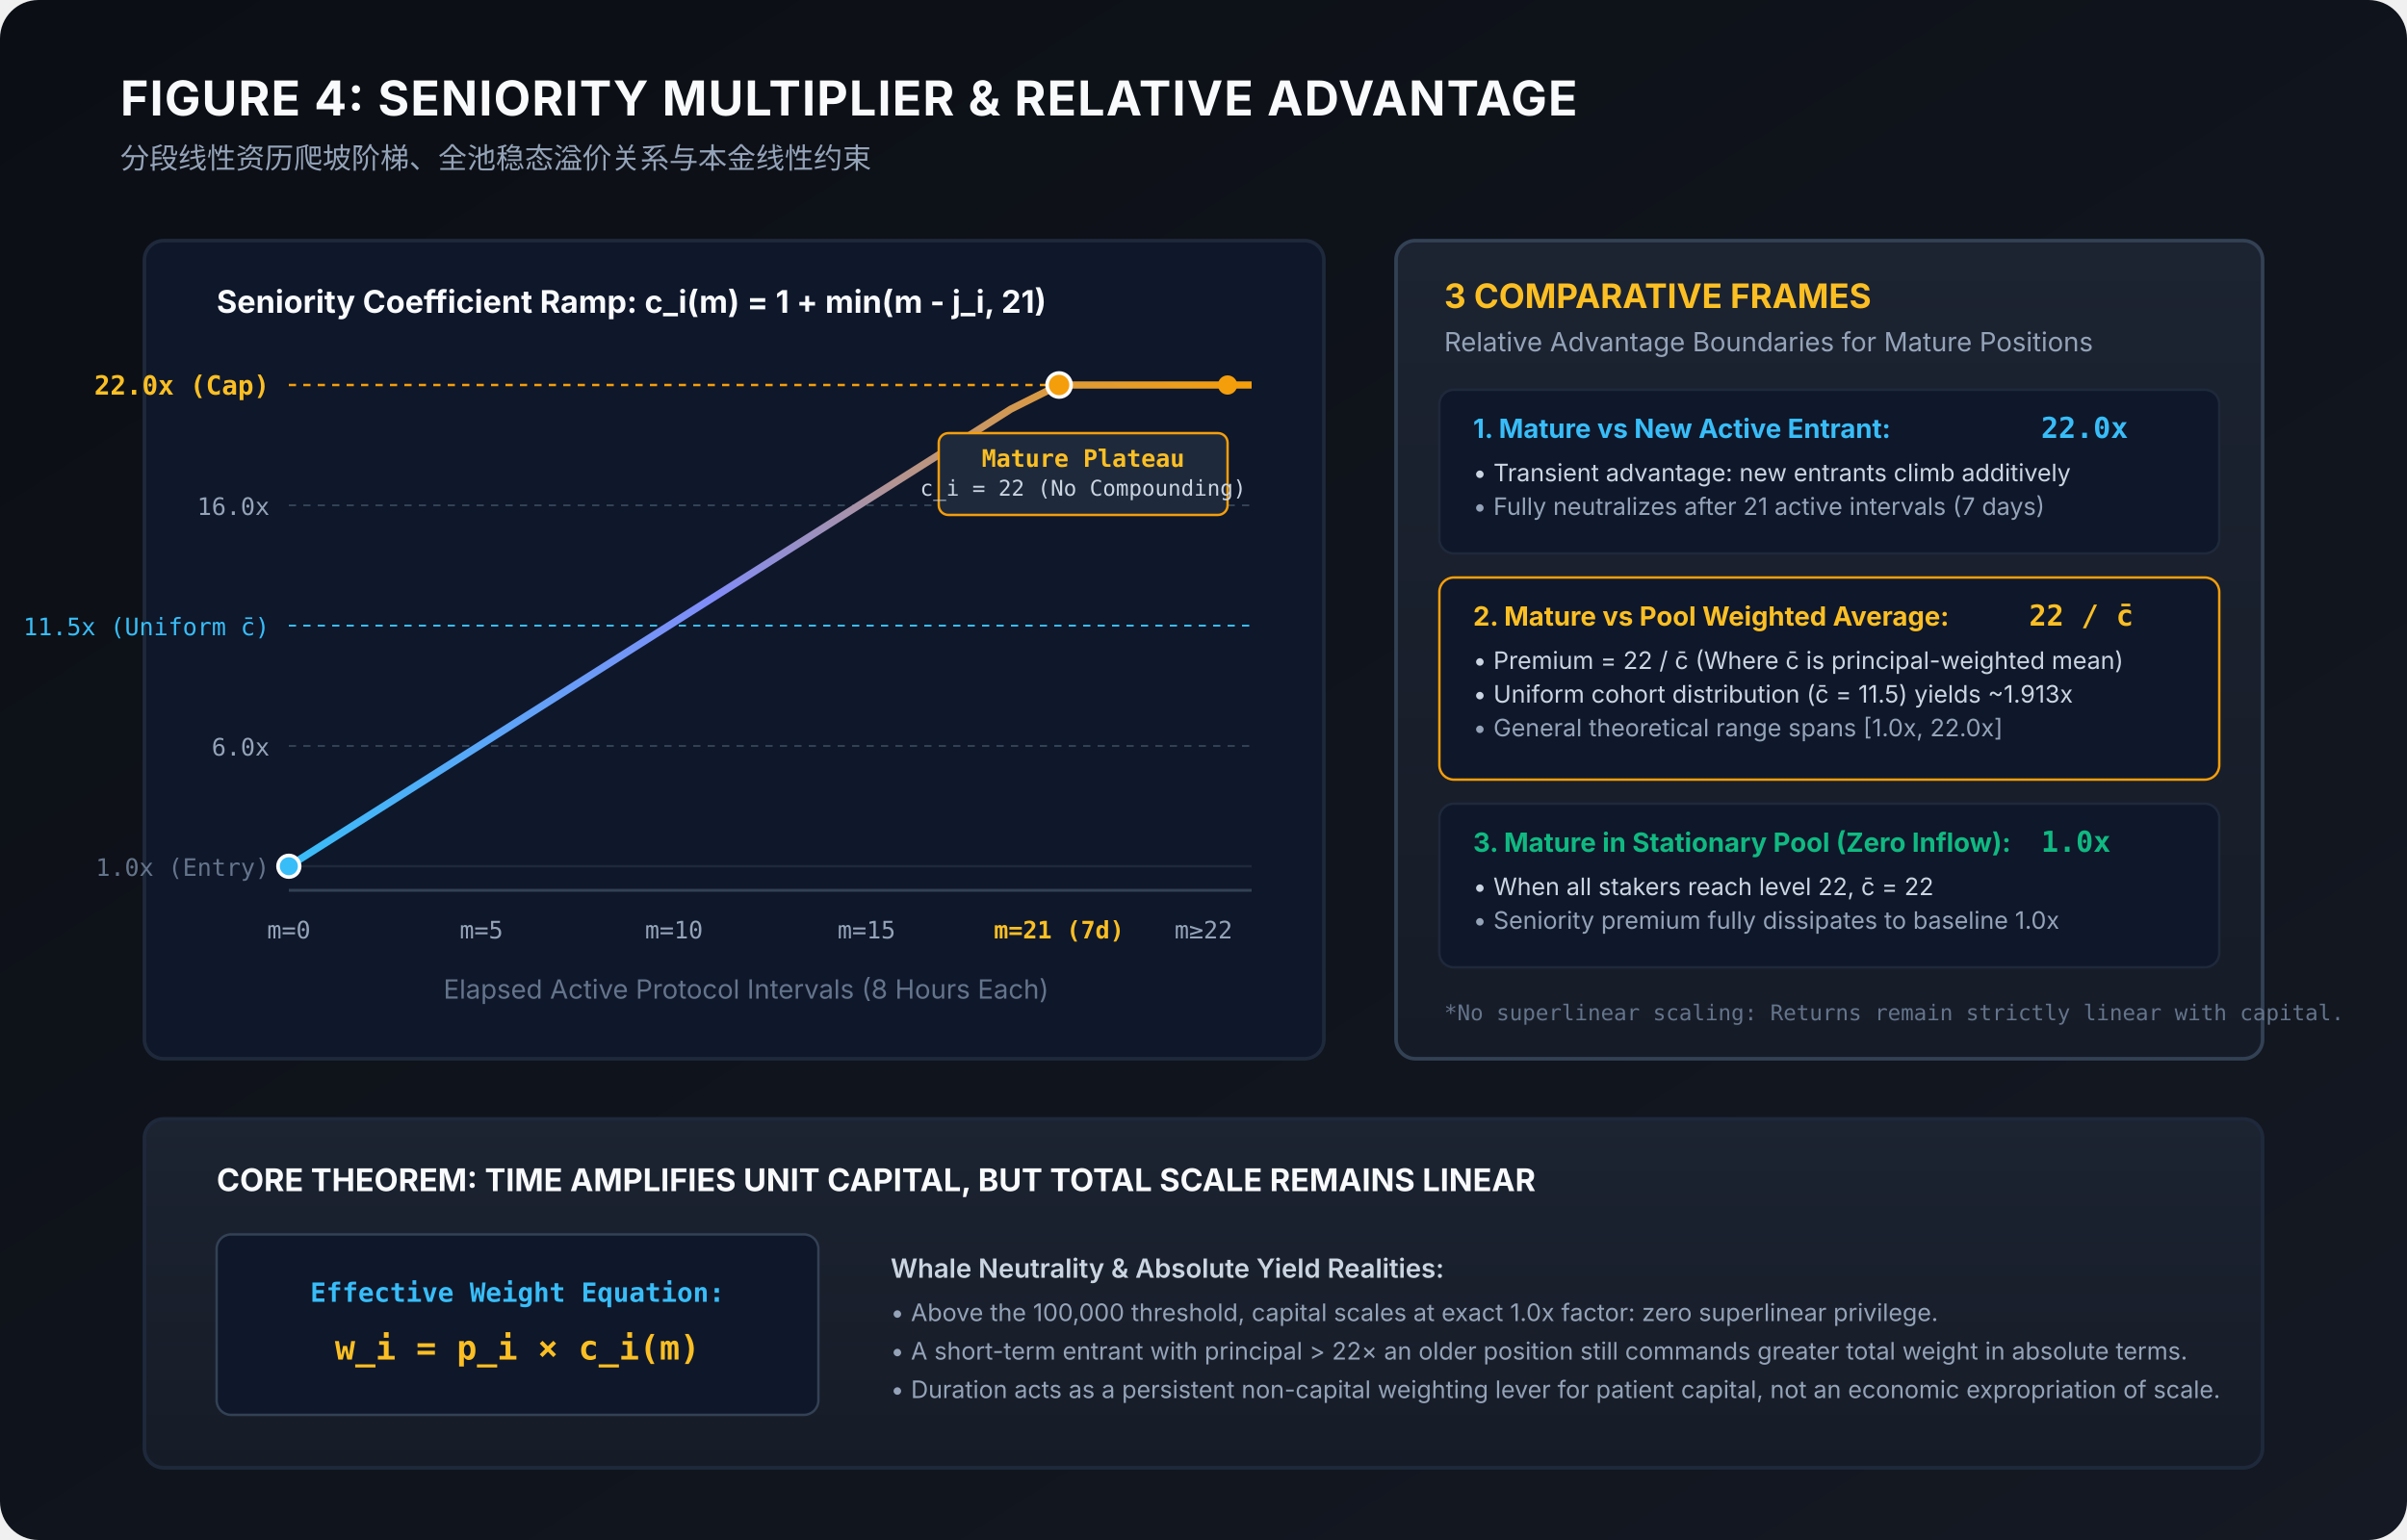
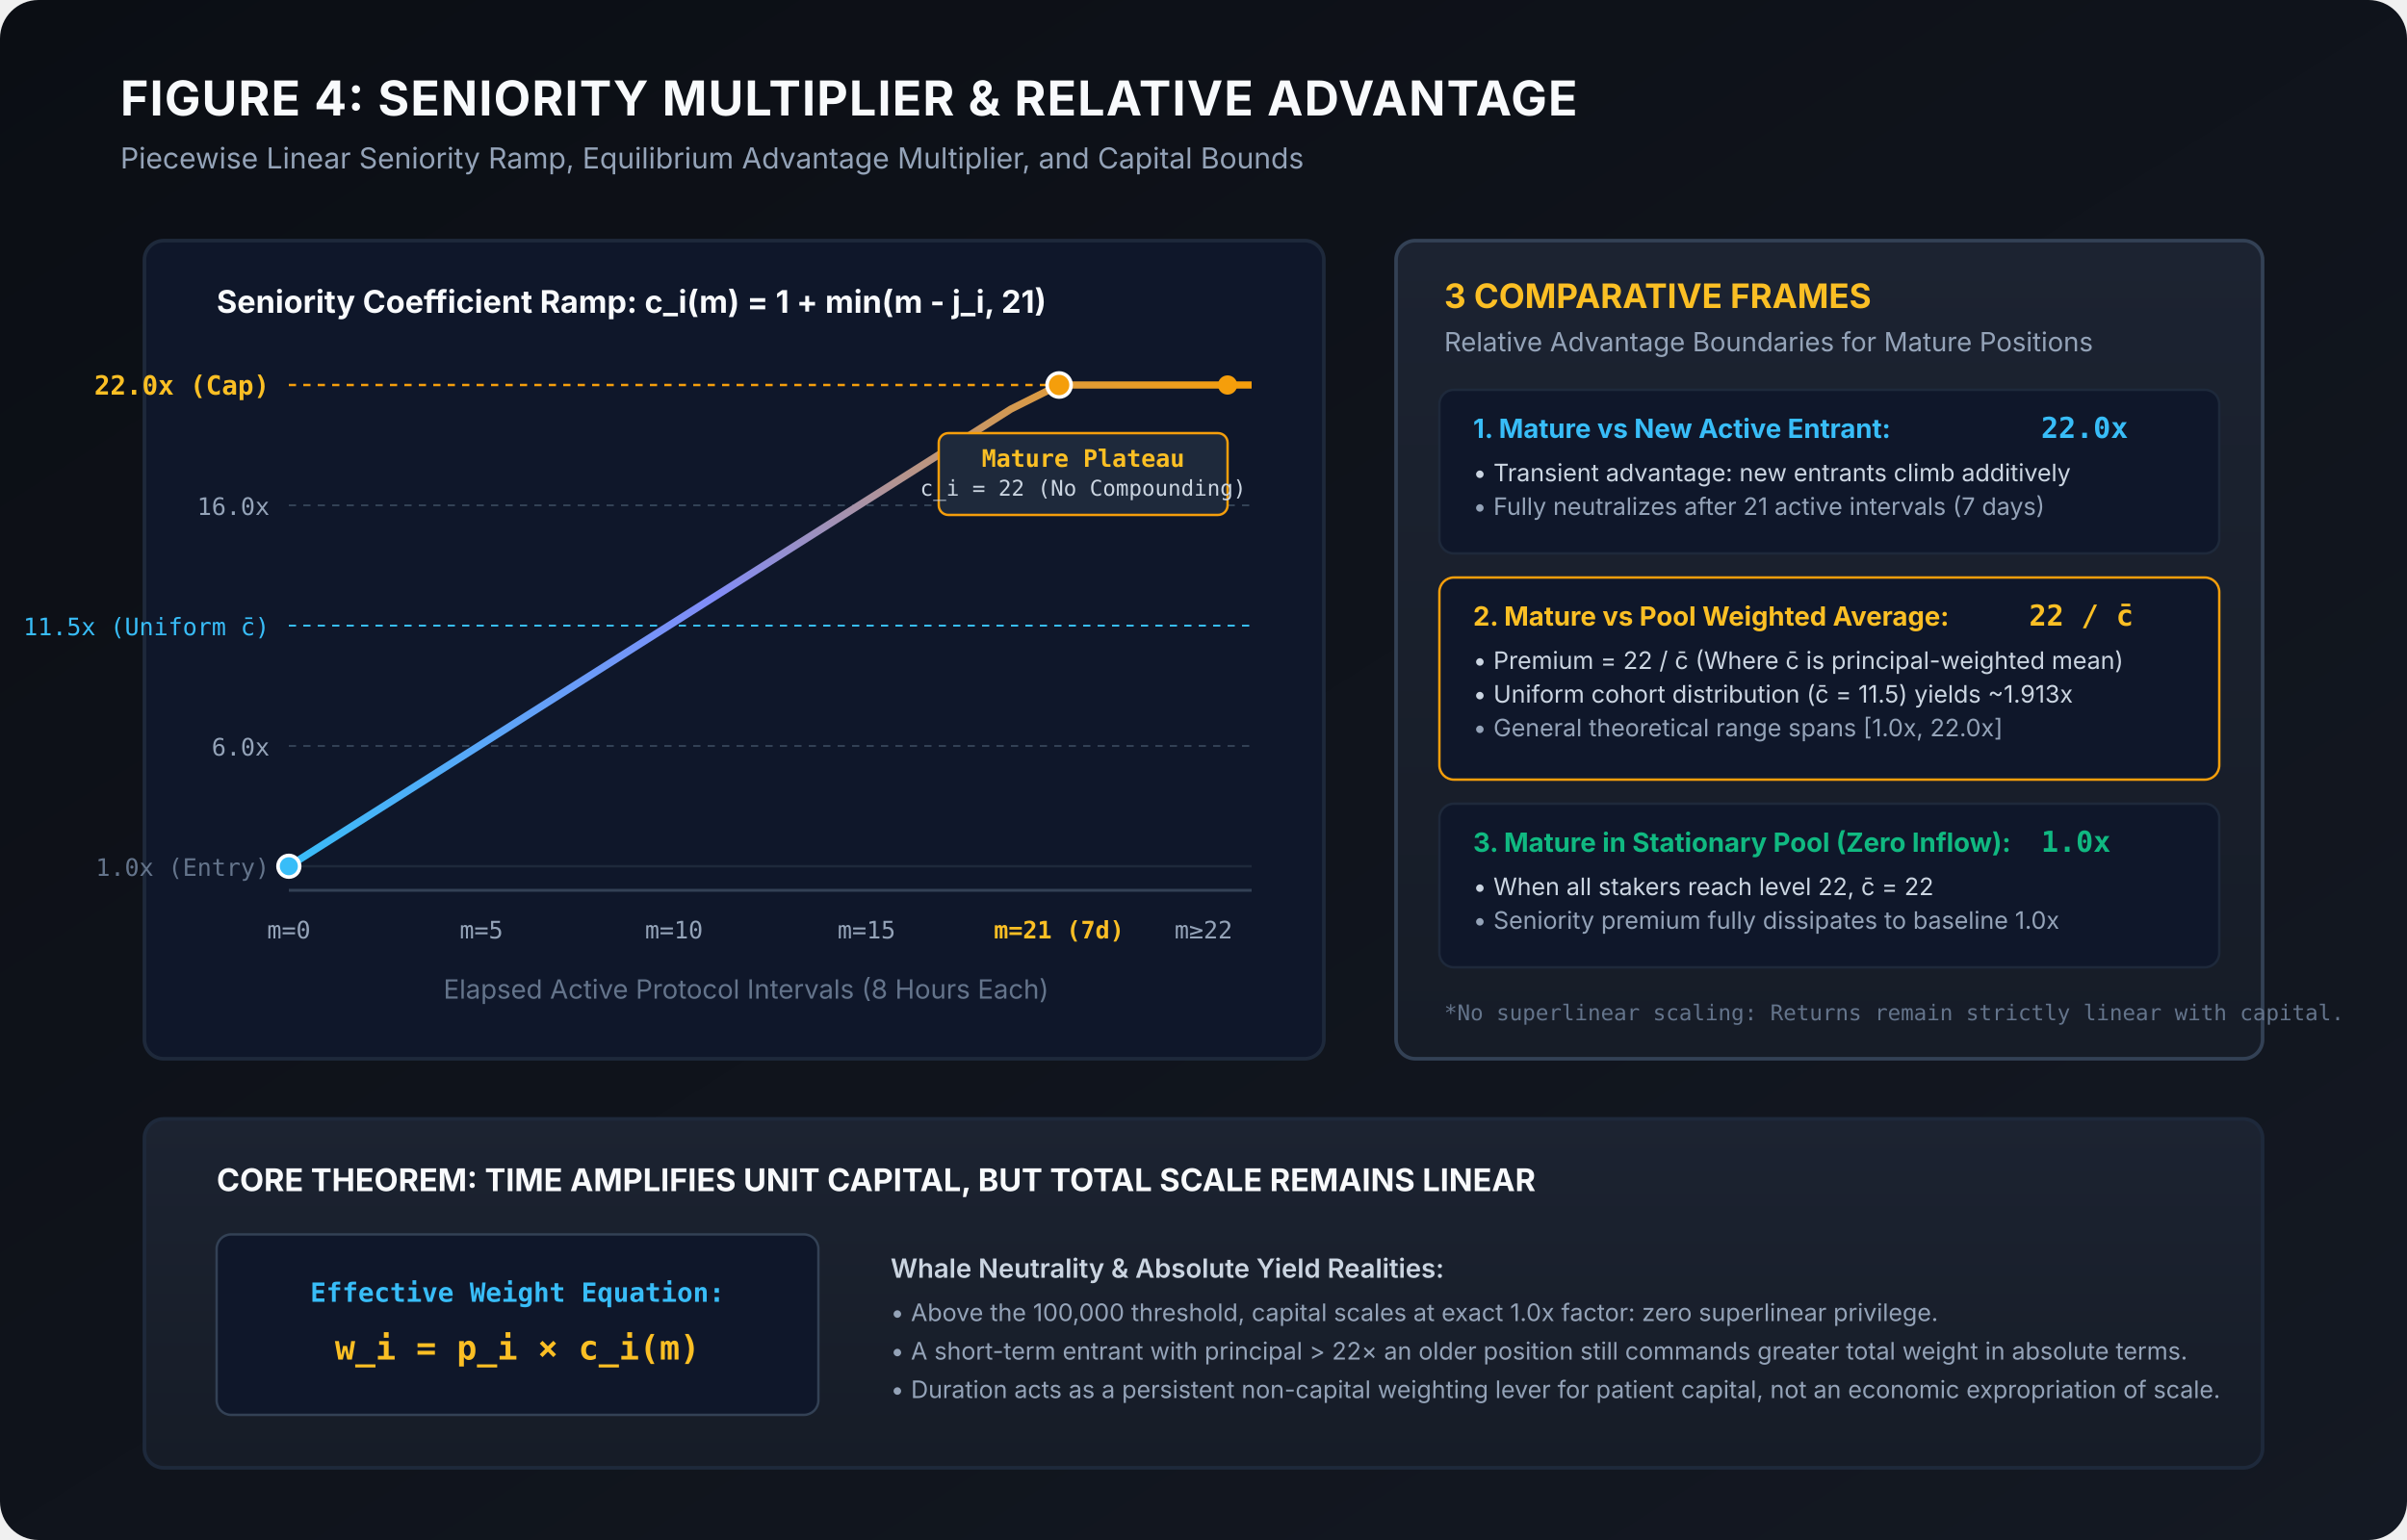
<svg xmlns="http://www.w3.org/2000/svg" viewBox="0 0 1000 640" width="100%" height="100%">
  <defs>
    <linearGradient id="bgGrad4" x1="0%" y1="0%" x2="100%" y2="100%">
      <stop offset="0%" stop-color="#0b0e14" />
      <stop offset="100%" stop-color="#141923" />
    </linearGradient>
    <linearGradient id="cardGrad4" x1="0%" y1="0%" x2="0%" y2="100%">
      <stop offset="0%" stop-color="#1c2331" />
      <stop offset="100%" stop-color="#161c27" />
    </linearGradient>
    <linearGradient id="ladderGrad" x1="0%" y1="100%" x2="100%" y2="0%">
      <stop offset="0%" stop-color="#38bdf8" />
      <stop offset="50%" stop-color="#818cf8" />
      <stop offset="100%" stop-color="#f59e0b" />
    </linearGradient>
  </defs>
  <rect width="1000" height="640" fill="url(#bgGrad4)" rx="16" />
  <text x="50" y="48" fill="#f8fafc" font-family="-apple-system, sans-serif" font-size="20" font-weight="700" letter-spacing="0.5">FIGURE 4: SENIORITY MULTIPLIER &amp; RELATIVE ADVANTAGE</text>
-   <text x="50" y="70" fill="#94a3b8" font-family="-apple-system, sans-serif" font-size="12">分段线性资历爬坡阶梯、全池稳态溢价关系与本金线性约束</text>
+   <text x="50" y="70" fill="#94a3b8" font-family="-apple-system, sans-serif" font-size="12">Piecewise Linear Seniority Ramp, Equilibrium Advantage Multiplier, and Capital Bounds</text>
  <g transform="translate(60, 100)">
    <rect width="490" height="340" fill="#0f172a" rx="8" stroke="#1e293b" stroke-width="1.5" />
    <text x="30" y="30" fill="#f8fafc" font-family="-apple-system, sans-serif" font-size="13" font-weight="700">Seniority Coefficient Ramp: c_i(m) = 1 + min(m - j_i, 21)</text>
    <line x1="60" y1="60" x2="460" y2="60" stroke="#f59e0b" stroke-dasharray="3" stroke-width="1" />
    <text x="52" y="64" fill="#fbbf24" font-family="ui-monospace, monospace" font-size="11" font-weight="700" text-anchor="end">22.0x (Cap)</text>
    <line x1="60" y1="110" x2="460" y2="110" stroke="#334155" stroke-dasharray="3" stroke-width="0.8" />
    <text x="52" y="114" fill="#94a3b8" font-family="ui-monospace, monospace" font-size="10" text-anchor="end">16.0x</text>
    <line x1="60" y1="160" x2="460" y2="160" stroke="#38bdf8" stroke-dasharray="3" stroke-width="0.8" />
    <text x="52" y="164" fill="#38bdf8" font-family="ui-monospace, monospace" font-size="10" text-anchor="end">11.5x (Uniform c̄)</text>
    <line x1="60" y1="210" x2="460" y2="210" stroke="#334155" stroke-dasharray="3" stroke-width="0.8" />
    <text x="52" y="214" fill="#94a3b8" font-family="ui-monospace, monospace" font-size="10" text-anchor="end">6.0x</text>
    <line x1="60" y1="260" x2="460" y2="260" stroke="#1e293b" stroke-width="1" />
    <text x="52" y="264" fill="#64748b" font-family="ui-monospace, monospace" font-size="10" text-anchor="end">1.0x (Entry)</text>
    <line x1="60" y1="270" x2="460" y2="270" stroke="#334155" stroke-width="1.2" />
    <text x="60" y="290" fill="#94a3b8" font-family="ui-monospace, monospace" font-size="10" text-anchor="middle">m=0</text>
    <text x="140" y="290" fill="#94a3b8" font-family="ui-monospace, monospace" font-size="10" text-anchor="middle">m=5</text>
    <text x="220" y="290" fill="#94a3b8" font-family="ui-monospace, monospace" font-size="10" text-anchor="middle">m=10</text>
    <text x="300" y="290" fill="#94a3b8" font-family="ui-monospace, monospace" font-size="10" text-anchor="middle">m=15</text>
    <text x="380" y="290" fill="#fbbf24" font-family="ui-monospace, monospace" font-size="10" font-weight="700" text-anchor="middle">m=21 (7d)</text>
    <text x="440" y="290" fill="#94a3b8" font-family="ui-monospace, monospace" font-size="10" text-anchor="middle">m≥22</text>
    <text x="250" y="315" fill="#64748b" font-family="-apple-system, sans-serif" font-size="11" text-anchor="middle">Elapsed Active Protocol Intervals (8 Hours Each)</text>
    <path d="M 60 260               L 75 250.5 L 75 250.5               L 90 241 L 105 231.5               L 120 222 L 135 212.5               L 150 203 L 165 193.5               L 180 184 L 195 174.5               L 210 165 L 225 155.5               L 240 146 L 255 136.5               L 270 127 L 285 117.5               L 300 108 L 315 98.5               L 330 89 L 345 79.5               L 360 70 L 380 60               L 460 60" fill="none" stroke="url(#ladderGrad)" stroke-width="3" />
    <circle cx="60" cy="260" r="4.5" fill="#38bdf8" stroke="#fff" stroke-width="1.5" />
    <circle cx="380" cy="60" r="5" fill="#f59e0b" stroke="#fff" stroke-width="1.5" />
    <circle cx="450" cy="60" r="4" fill="#f59e0b" />
    <rect x="330" y="80" width="120" height="34" rx="4" fill="#1e293b" stroke="#f59e0b" stroke-width="1" />
    <text x="390" y="94" fill="#fbbf24" font-family="ui-monospace, monospace" font-size="10" font-weight="700" text-anchor="middle">Mature Plateau</text>
    <text x="390" y="106" fill="#cbd5e1" font-family="ui-monospace, monospace" font-size="9" text-anchor="middle">c_i = 22 (No Compounding)</text>
  </g>
  <g transform="translate(580, 100)">
    <rect width="360" height="340" rx="8" fill="url(#cardGrad4)" stroke="#334155" stroke-width="1.5" />
    <text x="20" y="28" fill="#fbbf24" font-family="-apple-system, sans-serif" font-size="14" font-weight="700">3 COMPARATIVE FRAMES</text>
    <text x="20" y="46" fill="#94a3b8" font-family="-apple-system, sans-serif" font-size="11">Relative Advantage Boundaries for Mature Positions</text>
    <g transform="translate(18, 62)">
      <rect width="324" height="68" rx="6" fill="#0f172a" stroke="#1e293b" stroke-width="1" />
      <text x="14" y="20" fill="#38bdf8" font-family="-apple-system, sans-serif" font-size="11" font-weight="700">1. Mature vs New Active Entrant:</text>
      <text x="250" y="20" fill="#38bdf8" font-family="ui-monospace, monospace" font-size="12" font-weight="700">22.0x</text>
      <text x="14" y="38" fill="#cbd5e1" font-family="-apple-system, sans-serif" font-size="10">• Transient advantage: new entrants climb additively</text>
      <text x="14" y="52" fill="#94a3b8" font-family="-apple-system, sans-serif" font-size="10">• Fully neutralizes after 21 active intervals (7 days)</text>
    </g>
    <g transform="translate(18, 140)">
      <rect width="324" height="84" rx="6" fill="#0f172a" stroke="#f59e0b" stroke-width="1" />
      <text x="14" y="20" fill="#fbbf24" font-family="-apple-system, sans-serif" font-size="11" font-weight="700">2. Mature vs Pool Weighted Average:</text>
      <text x="245" y="20" fill="#fbbf24" font-family="ui-monospace, monospace" font-size="12" font-weight="700">22 / c̄</text>
      <text x="14" y="38" fill="#cbd5e1" font-family="-apple-system, sans-serif" font-size="10">• Premium = 22 / c̄ (Where c̄ is principal-weighted mean)</text>
      <text x="14" y="52" fill="#cbd5e1" font-family="-apple-system, sans-serif" font-size="10">• Uniform cohort distribution (c̄ = 11.5) yields ~1.913x</text>
      <text x="14" y="66" fill="#94a3b8" font-family="-apple-system, sans-serif" font-size="10">• General theoretical range spans [1.0x, 22.0x]</text>
    </g>
    <g transform="translate(18, 234)">
      <rect width="324" height="68" rx="6" fill="#0f172a" stroke="#1e293b" stroke-width="1" />
      <text x="14" y="20" fill="#10b981" font-family="-apple-system, sans-serif" font-size="11" font-weight="700">3. Mature in Stationary Pool (Zero Inflow):</text>
      <text x="250" y="20" fill="#10b981" font-family="ui-monospace, monospace" font-size="12" font-weight="700">1.0x</text>
      <text x="14" y="38" fill="#cbd5e1" font-family="-apple-system, sans-serif" font-size="10">• When all stakers reach level 22, c̄ = 22</text>
      <text x="14" y="52" fill="#94a3b8" font-family="-apple-system, sans-serif" font-size="10">• Seniority premium fully dissipates to baseline 1.0x</text>
    </g>
    <text x="20" y="324" fill="#64748b" font-family="ui-monospace, monospace" font-size="9">*No superlinear scaling: Returns remain strictly linear with capital.</text>
  </g>
  <g transform="translate(60, 465)">
    <rect width="880" height="145" rx="8" fill="url(#cardGrad4)" stroke="#1e293b" stroke-width="1.5" />
    <text x="30" y="30" fill="#f8fafc" font-family="-apple-system, sans-serif" font-size="13" font-weight="700">CORE THEOREM: TIME AMPLIFIES UNIT CAPITAL, BUT TOTAL SCALE REMAINS LINEAR</text>
    <g transform="translate(30, 48)">
      <rect width="250" height="75" rx="6" fill="#0f172a" stroke="#334155" stroke-width="1" />
      <text x="125" y="28" fill="#38bdf8" font-family="ui-monospace, monospace" font-size="11" font-weight="700" text-anchor="middle">Effective Weight Equation:</text>
      <text x="125" y="52" fill="#fbbf24" font-family="ui-monospace, monospace" font-size="14" font-weight="700" text-anchor="middle">w_i = p_i × c_i(m)</text>
    </g>
    <g transform="translate(300, 48)">
      <text x="10" y="18" fill="#cbd5e1" font-family="-apple-system, sans-serif" font-size="11" font-weight="600">Whale Neutrality &amp; Absolute Yield Realities:</text>
      <text x="10" y="36" fill="#94a3b8" font-family="-apple-system, sans-serif" font-size="10">• Above the 100,000 threshold, capital scales at exact 1.0x factor: zero superlinear privilege.</text>
      <text x="10" y="52" fill="#94a3b8" font-family="-apple-system, sans-serif" font-size="10">• A short-term entrant with principal &gt; 22× an older position still commands greater total weight in absolute terms.</text>
      <text x="10" y="68" fill="#94a3b8" font-family="-apple-system, sans-serif" font-size="10">• Duration acts as a persistent non-capital weighting lever for patient capital, not an economic expropriation of scale.</text>
    </g>
  </g>
</svg>
